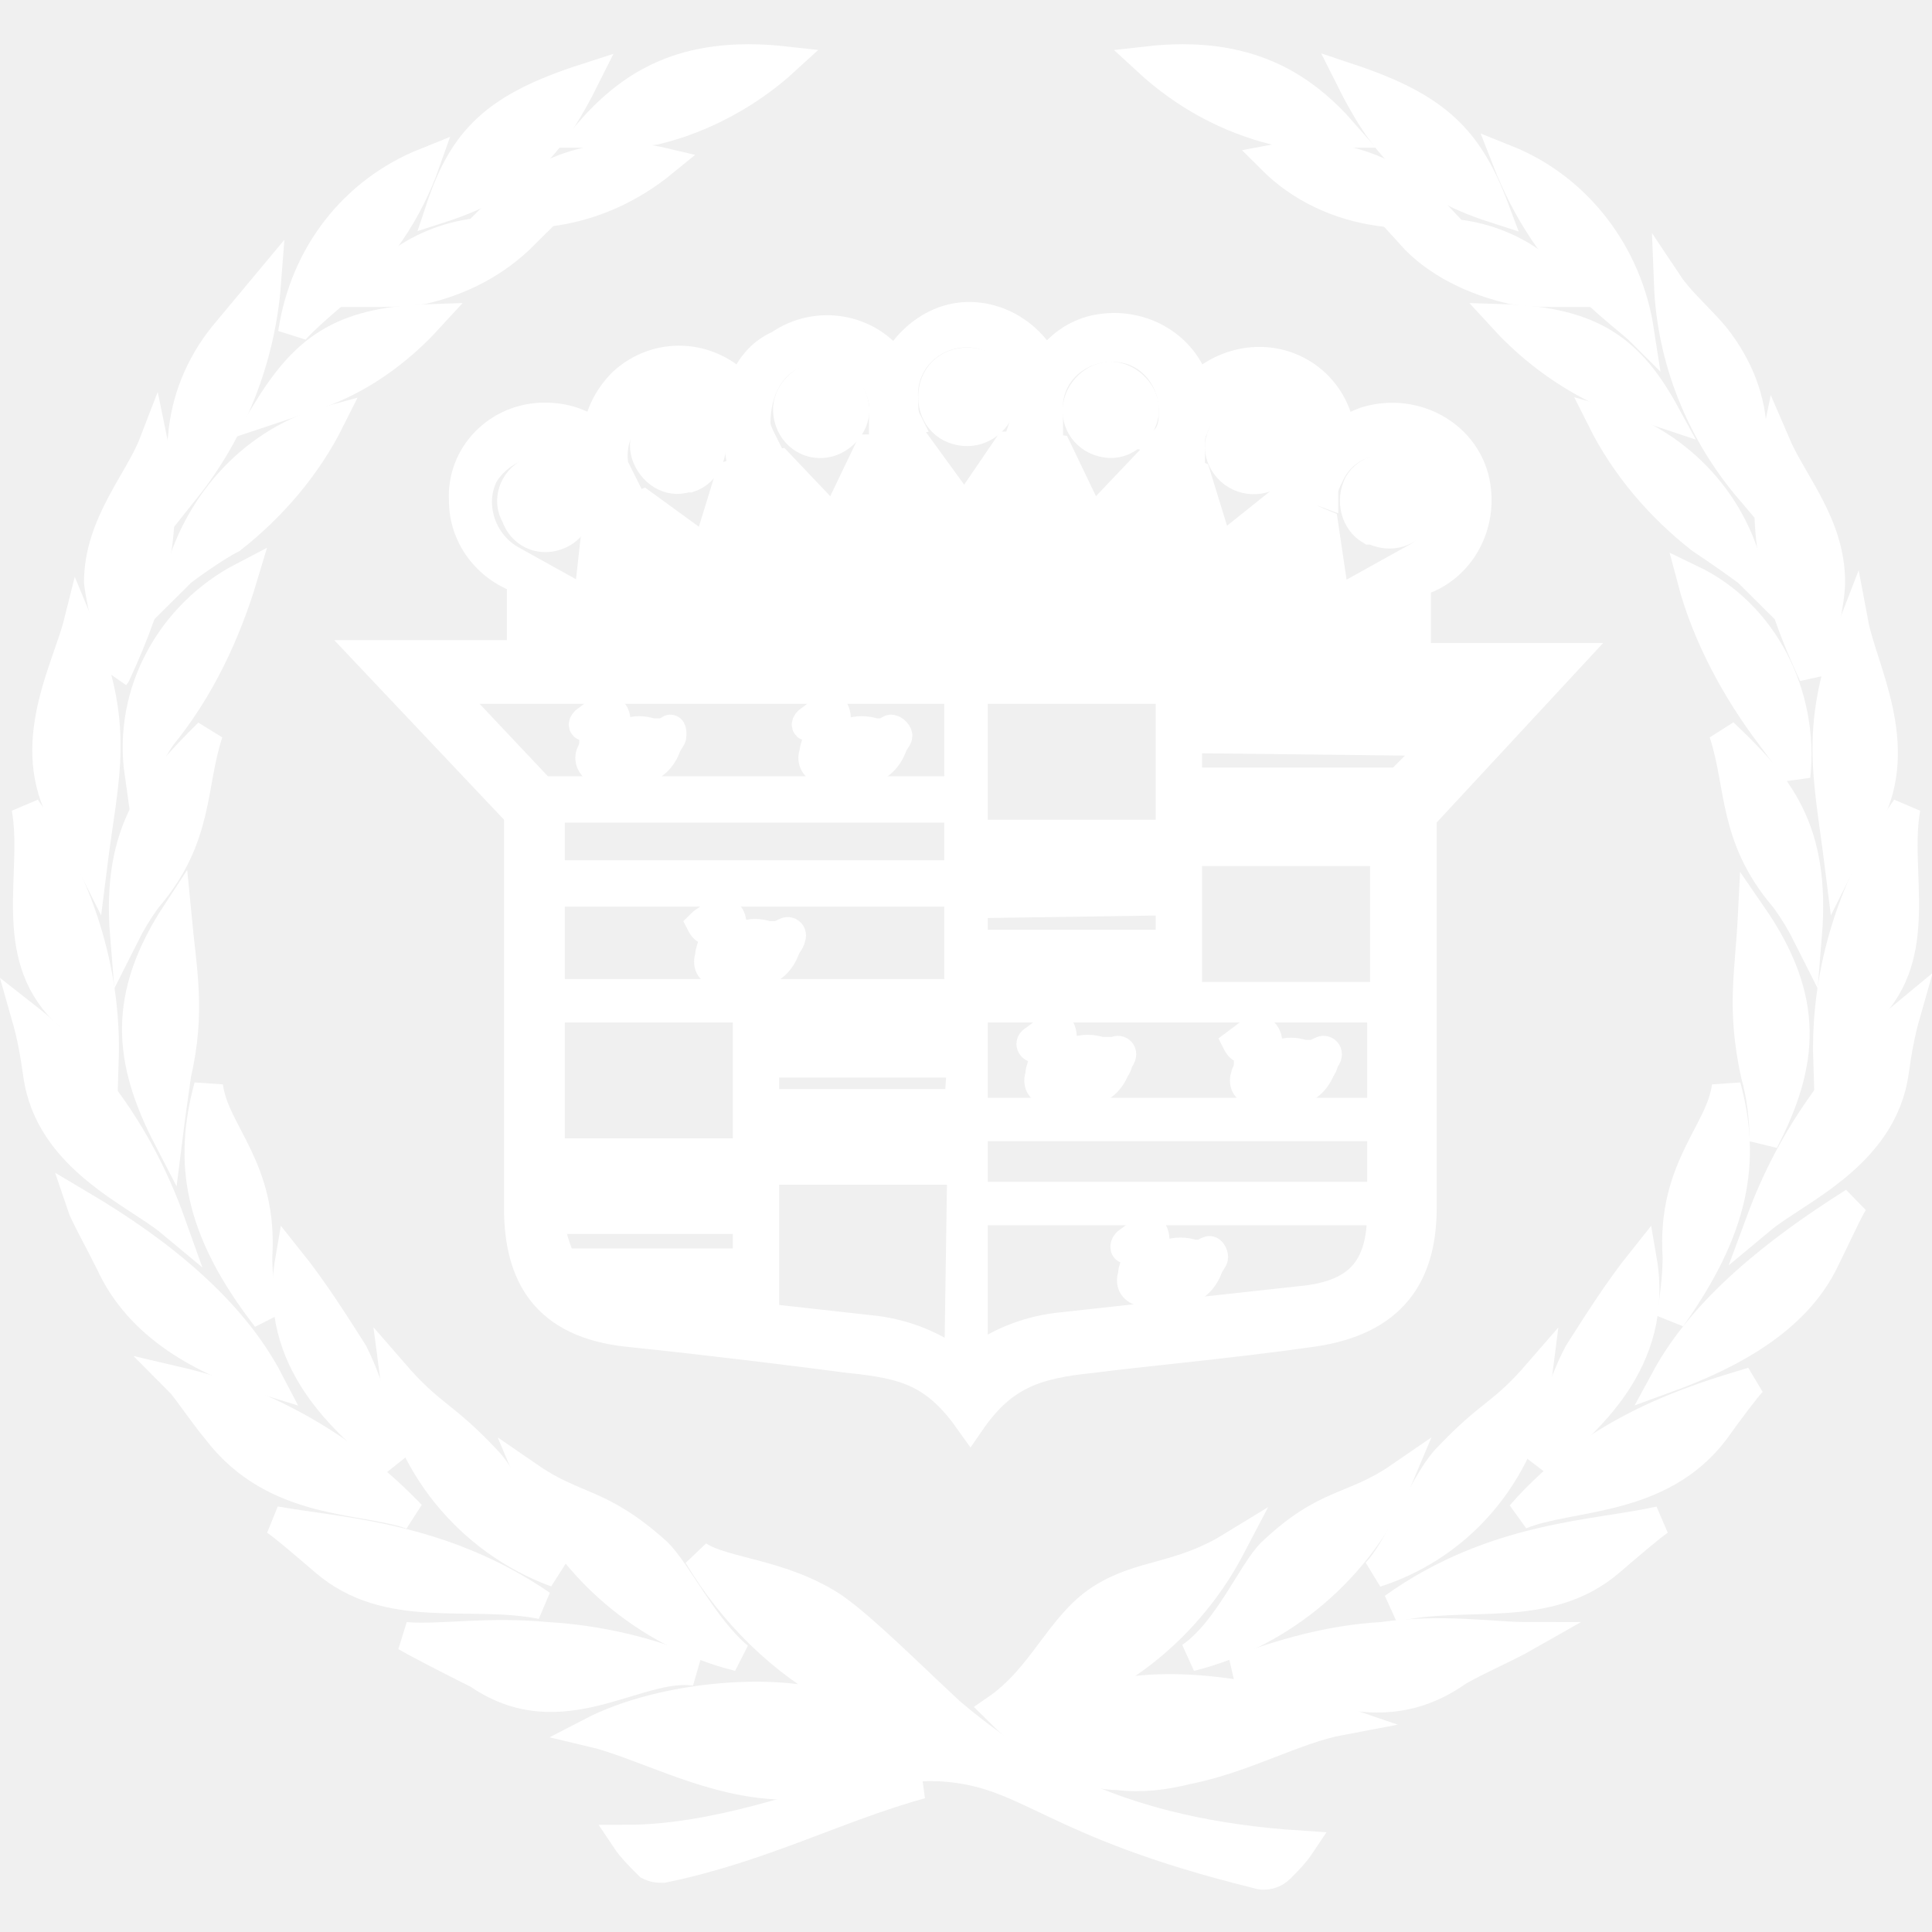
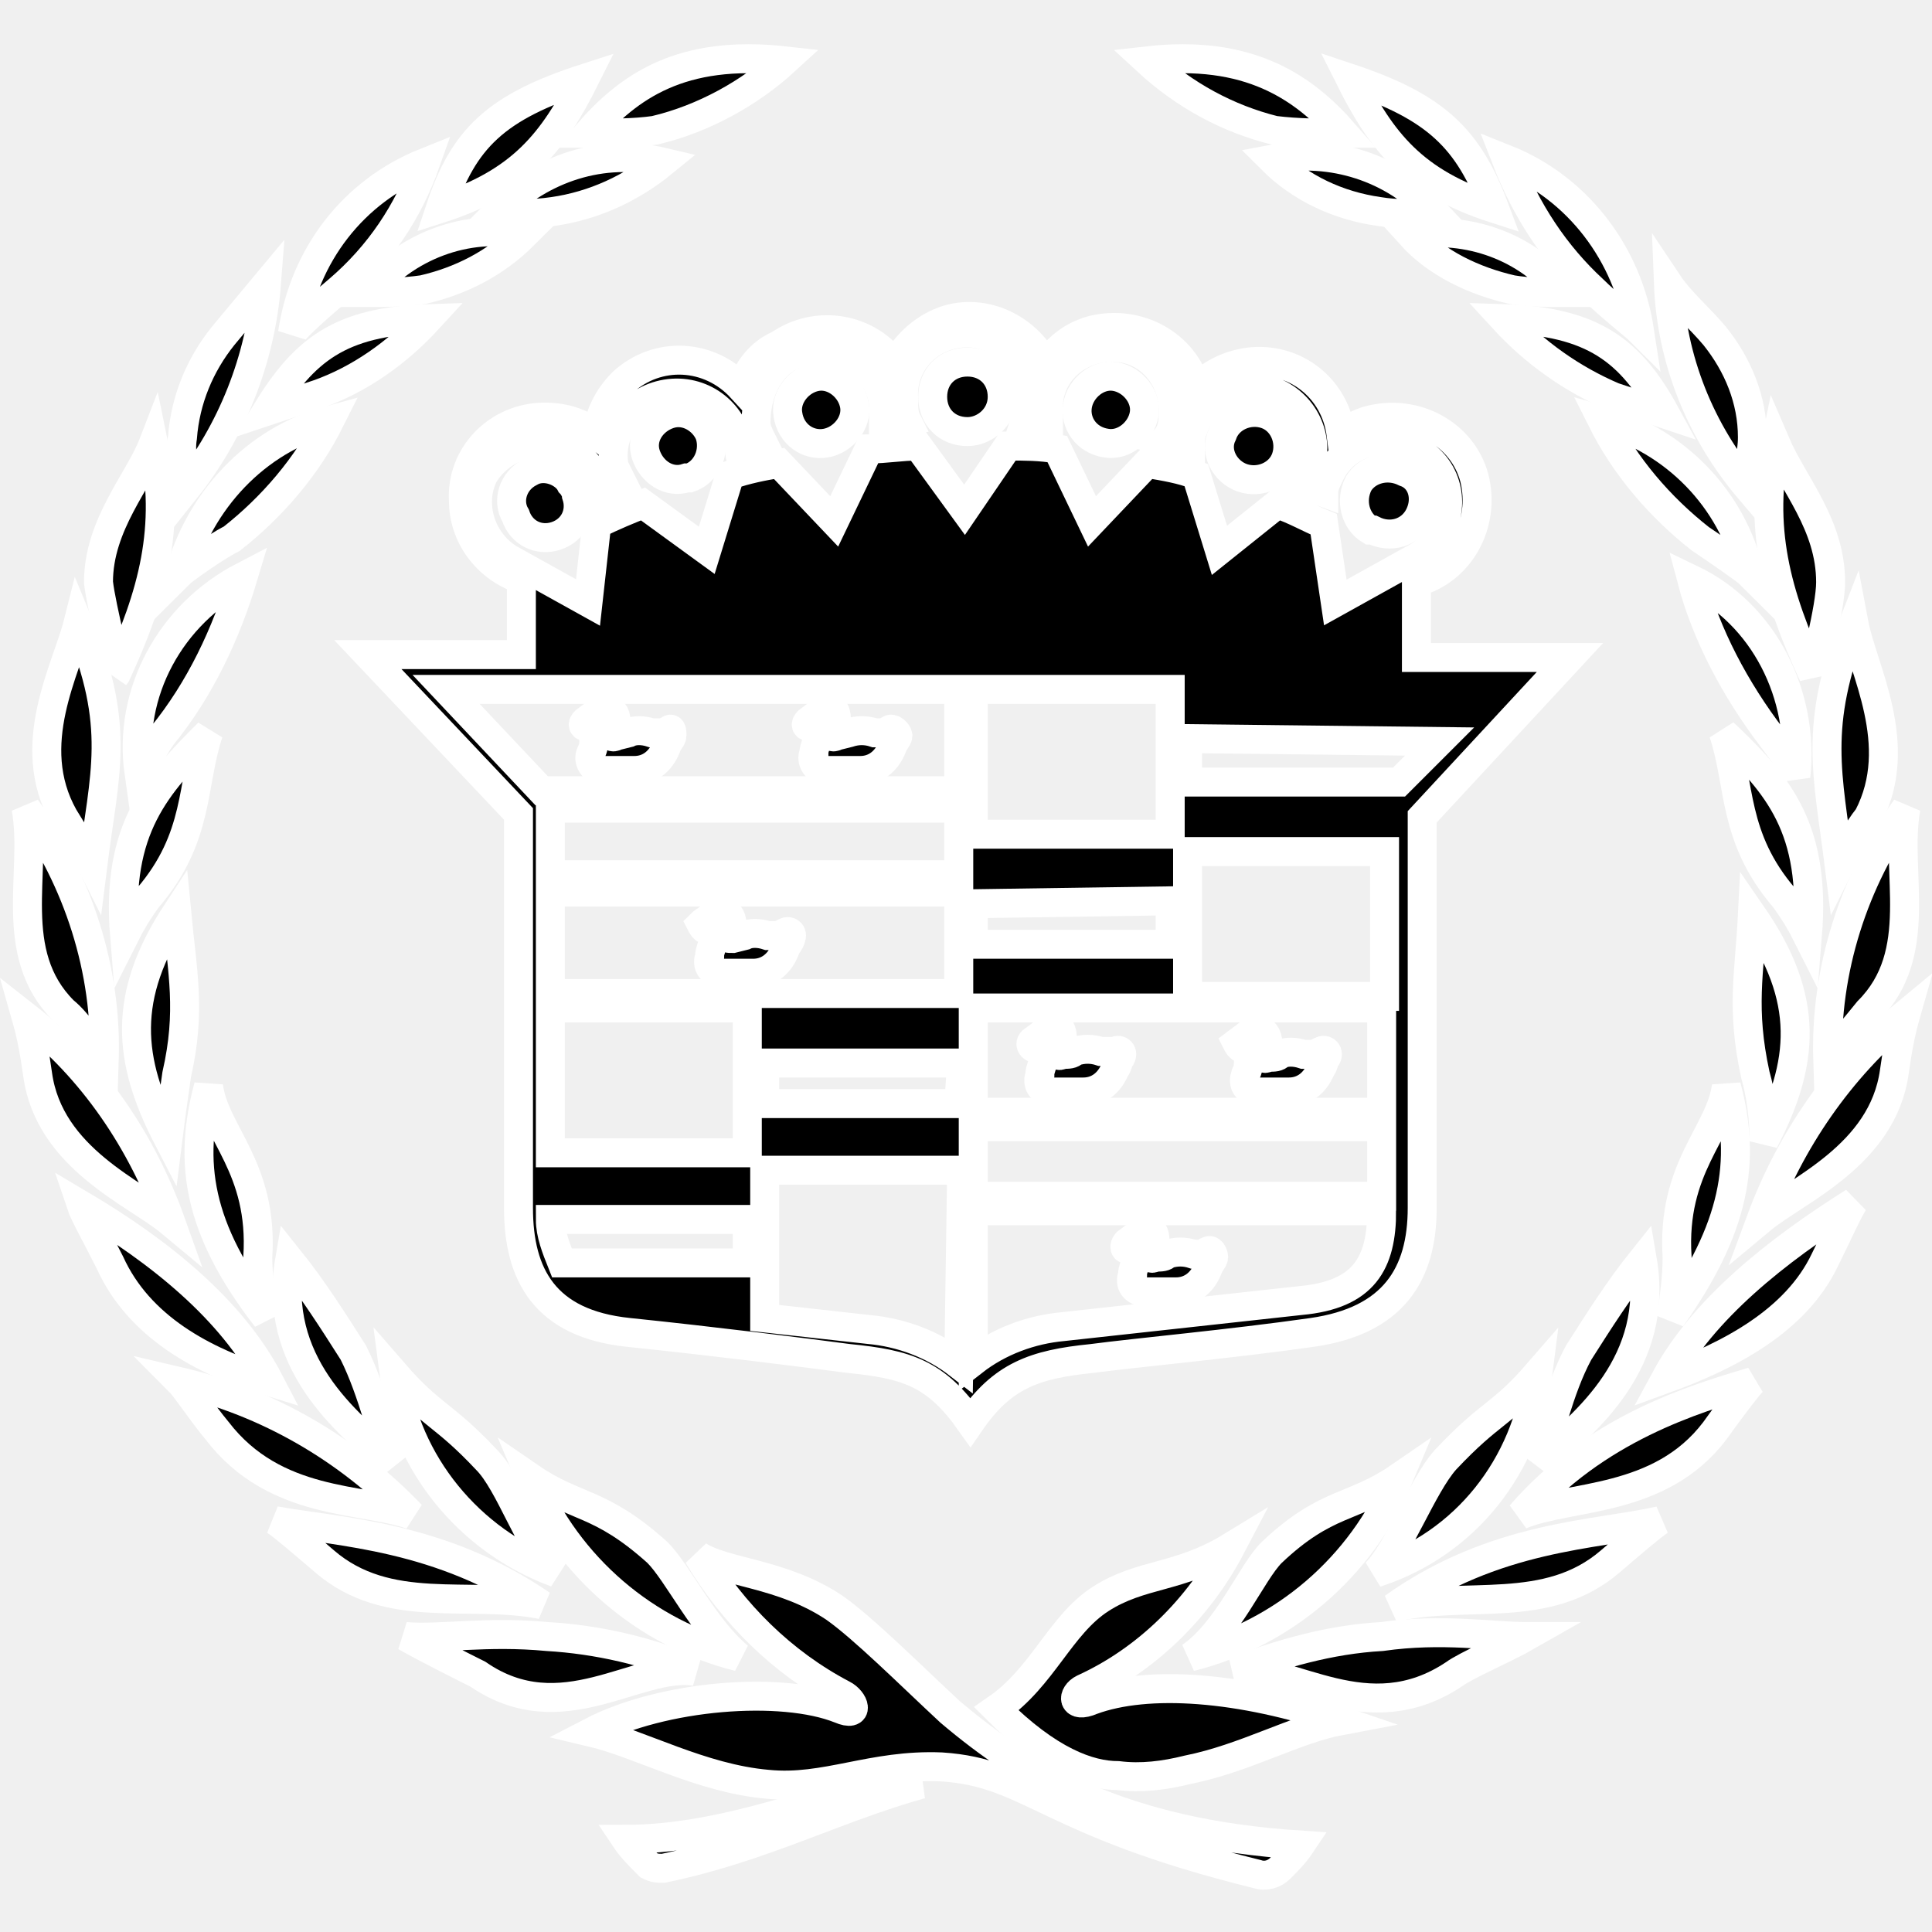
- <svg xmlns="http://www.w3.org/2000/svg" fill="#ffffff" version="1.1" id="Layer_1" viewBox="0 0 66.7 66.7" xml:space="preserve" stroke="#ffffff">
+ <svg xmlns="http://www.w3.org/2000/svg" fill="#000000" version="1.1" id="Layer_1" viewBox="0 0 66.7 66.7" xml:space="preserve" stroke="#ffffff">
  <g id="SVGRepo_bgCarrier" stroke-width="0" />
  <g id="SVGRepo_tracerCarrier" stroke-linecap="round" stroke-linejoin="round" />
  <g id="SVGRepo_iconCarrier">
    <path d="M37.7,58.7C37,59,37,58.5,37.4,58.3c2.2-1,4-2.8,5.1-4.9c-1.8,1.1-3.1,0.9-4.5,1.8S36,57.9,34.4,59c1.8,1.8,3.2,2.3,4.2,2.3 c0.8,0.1,1.6,0,2.4-0.2c2-0.4,3.7-1.4,5.3-1.7C42.8,58.2,39.6,58,37.7,58.7z" />
    <path d="M30,61.7c-2.2,0.6-5.3,1.8-8.4,1.8c0.2,0.3,0.5,0.6,0.8,0.9c0.2,0.1,0.3,0.1,0.5,0.1c3.4-0.7,6-2.1,8.9-2.9 C31.2,61.6,30.5,61.6,30,61.7z" />
    <path d="M47.7,56.5c-1.8,0.1-3.5,0.6-5.1,1.2c2-0.2,4.6,2.1,7.6,0.1c0.4-0.3,1.8-0.9,2.5-1.3C51.5,56.5,49.8,56.2,47.7,56.5z" />
    <path d="M41.1,57.2c3.2-0.8,5.9-3.1,7.2-6.2c-1.6,1.1-2.5,0.8-4.4,2.6C43.2,54.3,42.4,56.3,41.1,57.2z" />
    <path d="M27.1,2.1c-3.6-0.4-5.4,0.9-6.8,2.5c0.8,0,1.6,0,2.3-0.1C24.3,4.1,25.9,3.2,27.1,2.1z" />
    <path d="M19.1,7.3c1.4-0.2,2.7-0.8,3.8-1.7c-2.1-0.5-4.2,0.2-5.7,1.7C17.8,7.4,18.4,7.4,19.1,7.3z" />
    <path d="M11.7,10c1.4-1.2,2.4-2.7,3-4.4c-2.5,1-4.2,3.2-4.6,5.9C10.2,11.3,11.1,10.5,11.7,10z" />
    <path d="M12.7,10.1c0.6,0,1.2,0,1.9-0.1c1.3-0.3,2.5-0.9,3.5-1.9C16.1,7.7,14,8.5,12.7,10.1z" />
    <path d="M14.8,11c-3.1,0.1-4.3,1.1-5.6,3.2c0.6-0.2,1.2-0.4,1.8-0.6C12.4,13.1,13.7,12.2,14.8,11z" />
    <path d="M20.2,2.7c-3.1,1-4.2,2.1-5,4.5C18,6.3,19.1,4.9,20.2,2.7z" />
    <path d="M8.4,19.9c-2.5,1.3-4,4-3.6,6.8c0.3-0.4,0.5-0.9,0.8-1.3C6.9,23.8,7.8,21.9,8.4,19.9z" />
    <path d="M0.9,35.1c0.2,0.7,0.3,1.3,0.4,2c0.4,2.9,3.4,4.1,4.6,5.1C4.9,39.4,3.2,36.9,0.9,35.1z" />
    <path d="M13.6,50.5c-0.4-0.8-0.7-2.4-1.4-3.8c-0.7-1.1-1.4-2.2-2.2-3.2C9.4,47,11.9,49.1,13.6,50.5z" />
    <path d="M19.2,54.3c-0.9-0.9-1.6-3.1-2.4-3.9c-1.5-1.6-1.9-1.5-3.2-3C14,50.5,16.2,53.2,19.2,54.3z" />
    <path d="M2.8,41.6c0.1,0.3,0.6,1.2,1,2c1,2.2,3.2,3.4,5.5,4.1C8,45.2,5.5,43.2,2.8,41.6z" />
    <path d="M9.5,52.5c0.3,0.2,1,0.8,1.7,1.4c2.2,1.9,5,1,7.5,1.5C15.2,53,11.7,52.9,9.5,52.5z" />
    <path d="M6.2,47.7c0.2,0.2,0.8,1.1,1.3,1.7c2,2.6,5,2.3,6.7,2.9C12,50,9.2,48.4,6.2,47.7z" />
    <path d="M8.9,43.4c0.2-3.1-1.5-4.3-1.7-5.9c-0.7,2.6-0.4,4.9,2,8C9,44.8,8.9,44.1,8.9,43.4z" />
    <path d="M5.8,39.3c0.1-0.8,0.2-1.5,0.3-2.2c0.5-2.2,0.2-3.5,0-5.6C4.2,34.4,4.4,36.6,5.8,39.3z" />
    <path d="M2.2,34.9c0.5,0.4,1,1.2,1.4,1.7c0.1-3.1-0.9-6.2-2.7-8.7C1.3,30.1,0.2,32.9,2.2,34.9z" />
    <path d="M4.3,32.3c0.2-0.4,0.5-0.9,0.8-1.3c1.8-2.1,1.5-3.9,2.1-5.7C5.4,27.1,4,28.6,4.3,32.3z" />
    <path d="M4,23.3c1.3-2.8,1.9-5.1,1.3-8c-0.5,1.3-1.9,2.8-1.9,4.8C3.5,21,4.1,23.2,4,23.3z" />
    <path d="M3.2,29.9c0.4-3.2,1-4.8-0.5-8.4c-0.4,1.6-1.9,4.2-0.5,6.7C2.5,28.7,2.9,29.3,3.2,29.9z" />
    <path d="M11.4,14.5c-2.6,0.7-4.5,2.8-5.2,5.3c0.1-0.1,1.2-0.9,1.8-1.2C9.4,17.5,10.6,16.1,11.4,14.5z" />
    <path d="M6.4,16.9c1.6-2,2.6-4.5,2.8-7.1c-0.5,0.6-1,1.2-1.5,1.8c-0.8,1-1.3,2.2-1.4,3.5C6.2,15.7,6.4,16.2,6.4,16.9z" />
    <path d="M46.4,4.6C45,3,43.1,1.7,39.6,2.1c1.3,1.2,2.8,2,4.4,2.4C44.8,4.6,45.6,4.6,46.4,4.6z" />
    <path d="M43.9,5.5c1,1,2.3,1.6,3.7,1.8c0.6,0.1,1.3,0.1,1.9,0C48.1,5.8,46,5.1,43.9,5.5z" />
    <path d="M55,10c0.5,0.5,1.5,1.3,1.6,1.4c-0.4-2.6-2.1-4.9-4.6-5.9C52.7,7.3,53.7,8.8,55,10z" />
    <path d="M54,10.1c-1.3-1.6-3.3-2.3-5.3-2c0.9,1,2.2,1.6,3.5,1.9C52.8,10.1,53.4,10.1,54,10.1z" />
    <path d="M51.9,11c1.1,1.2,2.4,2.1,3.8,2.7c0.6,0.2,1.2,0.4,1.8,0.6C56.3,12.1,55,11.1,51.9,11z" />
    <path d="M51.6,7.2c-0.9-2.4-2-3.5-5-4.5C47.7,4.9,48.8,6.3,51.6,7.2z" />
    <path d="M61.2,25.5c0.3,0.4,0.6,0.8,0.8,1.3c0.3-2.8-1.1-5.6-3.6-6.8C58.9,21.9,59.9,23.8,61.2,25.5z" />
    <path d="M60.8,42.1c1.2-1,4.2-2.2,4.6-5.1c0.1-0.7,0.2-1.3,0.4-2C63.5,36.9,61.8,39.4,60.8,42.1z" />
    <path d="M56.7,43.5c-0.8,1-1.5,2.1-2.2,3.2c-0.7,1.3-1,2.9-1.4,3.8C54.8,49.1,57.3,47,56.7,43.5z" />
    <path d="M53.1,47.4c-1.3,1.5-1.6,1.3-3.2,3c-0.8,0.9-1.6,3.1-2.4,3.9C50.6,53.3,52.7,50.6,53.1,47.4z" />
    <path d="M57.5,47.6c2.2-0.8,4.5-2,5.5-4.1c0.4-0.8,0.8-1.7,1-2C61.3,43.2,58.8,45.2,57.5,47.6z" />
    <path d="M55.6,53.9c0.7-0.6,1.4-1.2,1.7-1.4c-2.2,0.5-5.7,0.5-9.2,3C50.6,54.9,53.4,55.8,55.6,53.9z" />
    <path d="M52.5,52.3c1.7-0.7,4.8-0.4,6.7-2.9c0.5-0.7,1.1-1.5,1.3-1.7C58.5,48.3,55.1,49.3,52.5,52.3z" />
    <path d="M59.6,37.5c-0.2,1.6-1.9,2.8-1.7,5.9c0,0.7-0.1,1.4-0.2,2.1C59.9,42.4,60.3,40.1,59.6,37.5z" />
    <path d="M60.6,37.1c0.2,0.7,0.3,1.5,0.3,2.3c1.4-2.7,1.6-4.9-0.4-7.8C60.4,33.6,60.1,34.8,60.6,37.1z" />
    <path d="M63.1,36.6c0.4-0.5,1-1.2,1.4-1.7c2-2,0.9-4.8,1.3-7C64,30.4,63,33.5,63.1,36.6z" />
    <path d="M59.5,25.3c0.6,1.8,0.3,3.6,2.1,5.7c0.3,0.4,0.6,0.9,0.8,1.3C62.7,28.6,61.4,27.1,59.5,25.3z" />
    <path d="M63.2,20.1c0-2-1.3-3.4-1.9-4.8c-0.6,2.9,0,5.2,1.3,8C62.6,23.2,63.2,21,63.2,20.1z" />
    <path d="M63.5,29.9c0.3-0.6,0.6-1.2,1-1.7c1.3-2.5-0.2-5.1-0.5-6.7C62.6,25.1,63.1,26.7,63.5,29.9z" />
    <path d="M58.7,18.6c0.6,0.4,1.6,1.1,1.7,1.2c-0.6-2.6-2.6-4.6-5.1-5.3C56.1,16.1,57.3,17.5,58.7,18.6z" />
    <path d="M60.5,15.1c0-1.3-0.5-2.5-1.3-3.5c-0.5-0.6-1.2-1.2-1.6-1.8c0.1,2.6,1.1,5.1,2.8,7.1C60.3,16.2,60.5,15.7,60.5,15.1z" />
    <path d="M28.8,55.5c-1.8-1.2-3.8-1.2-4.7-1.8c1.2,2,2.9,3.7,5,4.8c0.4,0.2,0.6,0.8-0.1,0.5c-2-0.8-6.1-0.5-8.6,0.8 c1.7,0.4,3.8,1.6,6.1,1.8c2,0.2,3.6-0.7,6-0.6c3.1,0.2,3.6,1.9,10.9,3.7c0.3,0.1,0.6,0,0.8-0.2c0.2-0.2,0.5-0.5,0.7-0.8 c-6.2-0.4-9.5-2.4-12.1-4.6C31.4,57.8,29.8,56.2,28.8,55.5z" />
    <path d="M24,57.7c-1.6-0.7-3.4-1.1-5.1-1.2c-2.1-0.2-3.7,0.1-4.9,0c0.7,0.4,2.1,1.1,2.5,1.3C19.4,59.8,22,57.4,24,57.7z" />
    <path d="M25.5,57.2c-1.2-1-2.1-2.9-2.8-3.6c-2-1.8-2.8-1.5-4.4-2.6C19.6,54.1,22.3,56.4,25.5,57.2z" />
    <path d="M23.1,25.2l-0.2,0.1c-0.1,0-0.2,0-0.4,0c-0.3-0.1-0.6-0.1-0.8,0l-0.4,0.1c-0.2,0.1-0.2,0-0.2-0.1c0-0.1,0-0.1,0.1-0.2 c0.1-0.2,0.1-0.4-0.1-0.6c-0.2-0.1-0.4,0-0.5,0.1l-0.4,0.3c-0.1,0.1-0.1,0.2,0.1,0.2s0.2,0.2,0.2,0.4c0,0.2,0,0.3-0.1,0.5 c-0.1,0.2,0,0.5,0.3,0.6c0,0,0.1,0,0.1,0c0.4,0,0.8,0,1.1,0c0.5,0,0.9-0.3,1.1-0.8c0-0.1,0.2-0.3,0.2-0.4S23.2,25.1,23.1,25.2z" />
    <path d="M30.7,25.2l-0.2,0.1c-0.1,0-0.2,0-0.3,0c-0.3-0.1-0.6-0.1-0.9,0l-0.4,0.1c-0.2,0.1-0.2,0-0.2-0.1l0.1-0.2 c0.1-0.2,0.1-0.4,0-0.6c-0.2-0.1-0.4,0-0.5,0.1l-0.4,0.3c-0.1,0.1-0.1,0.2,0.1,0.2s0.2,0.2,0.2,0.4c0,0.2-0.1,0.3-0.1,0.5 c-0.1,0.2,0,0.5,0.3,0.6c0.1,0,0.1,0,0.2,0c0.4,0,0.8,0,1.1,0c0.5,0,0.9-0.3,1.1-0.8c0-0.1,0.2-0.3,0.2-0.4S30.8,25.1,30.7,25.2z" />
    <path d="M33.4,14.9c0.6,0,1.2-0.5,1.2-1.2s-0.5-1.2-1.2-1.2s-1.2,0.5-1.2,1.2l0,0C32.2,14.4,32.7,14.9,33.4,14.9 C33.4,14.9,33.4,14.9,33.4,14.9z" />
    <path d="M28.5,15.3c0.6-0.1,1.1-0.7,1-1.3c-0.1-0.6-0.7-1.1-1.3-1c-0.6,0.1-1.1,0.7-1,1.3C27.3,15,27.9,15.4,28.5,15.3 C28.5,15.3,28.5,15.3,28.5,15.3z" />
    <path d="M23.1,14.3c-0.6,0.2-1,0.8-0.8,1.4c0.2,0.6,0.8,1,1.4,0.8c0,0,0.1,0,0.1,0c0.6-0.2,0.9-0.9,0.7-1.5 C24.3,14.5,23.7,14.1,23.1,14.3z" />
    <path d="M18.3,16.3c-0.6,0.3-0.8,1-0.5,1.5c0,0,0,0,0,0c0.2,0.6,0.8,0.9,1.4,0.7c0.6-0.2,0.9-0.8,0.7-1.4c0-0.1-0.1-0.3-0.2-0.4 C19.5,16.3,18.8,16,18.3,16.3z" />
    <path d="M38.2,15.3c0.6,0.1,1.2-0.4,1.3-1c0.1-0.6-0.4-1.2-1-1.3c-0.6-0.1-1.2,0.4-1.3,1C37.1,14.6,37.5,15.2,38.2,15.3 C38.2,15.3,38.2,15.3,38.2,15.3z" />
    <path d="M42.9,16.5c0.6,0.2,1.3-0.1,1.5-0.7c0.2-0.6-0.1-1.3-0.7-1.5c-0.6-0.2-1.3,0.1-1.5,0.7C41.9,15.6,42.3,16.3,42.9,16.5 C42.9,16.5,42.9,16.5,42.9,16.5z" />
    <path d="M47.4,18.3c0.6,0.3,1.3,0.1,1.6-0.5c0.3-0.6,0.1-1.3-0.5-1.5c0,0,0,0,0,0c-0.6-0.3-1.3-0.1-1.6,0.4 c-0.3,0.6-0.1,1.3,0.4,1.6C47.3,18.3,47.3,18.3,47.4,18.3z" />
    <path d="M35.8,36.2c0.2,0,0.2,0.2,0.2,0.4c0,0.2-0.1,0.3-0.1,0.5c-0.1,0.3,0,0.5,0.3,0.6c0,0,0.1,0,0.1,0c0.4,0,0.8,0,1.1,0 c0.5,0,0.9-0.3,1.1-0.8c0.1-0.1,0.1-0.3,0.2-0.4c0.1-0.2-0.1-0.3-0.2-0.2c-0.1,0-0.2,0-0.2,0c-0.1,0-0.2,0-0.3,0 c-0.3-0.1-0.6-0.1-0.9,0c-0.1,0.1-0.2,0.1-0.4,0.1c-0.2,0.1-0.2,0-0.2-0.1l0.1-0.2c0.1-0.2,0.1-0.4,0-0.6c-0.2-0.1-0.4,0-0.5,0.1 l-0.4,0.3C35.5,36,35.6,36.2,35.8,36.2z" />
    <path d="M42.9,36.2c0.2,0,0.2,0.2,0.2,0.4c0,0.2,0,0.3-0.1,0.5c-0.1,0.3,0,0.5,0.3,0.6c0,0,0.1,0,0.1,0c0.4,0,0.8,0,1.1,0 c0.5,0,0.9-0.3,1.1-0.8c0.1-0.1,0.1-0.3,0.2-0.4c0.1-0.2-0.1-0.3-0.2-0.2c-0.1,0-0.1,0.1-0.2,0.1c-0.1,0-0.2,0-0.4,0 c-0.3-0.1-0.6-0.1-0.8,0c-0.1,0.1-0.2,0.1-0.4,0.1c-0.2,0.1-0.2,0-0.2-0.1c0-0.1,0-0.1,0.1-0.2c0.1-0.2,0.1-0.4-0.1-0.6 c-0.2-0.1-0.4,0-0.5,0.1l-0.4,0.3C42.7,36,42.8,36.2,42.9,36.2z" />
    <path d="M24.4,32.1c0.2,0,0.2,0.2,0.2,0.4c0,0.2-0.1,0.3-0.1,0.5c-0.1,0.3,0,0.5,0.3,0.6c0,0,0.1,0,0.1,0c0.4,0,0.8,0,1.1,0 c0.5,0,0.9-0.3,1.1-0.8c0-0.1,0.2-0.3,0.2-0.4c0.1-0.2-0.1-0.3-0.2-0.2c-0.1,0-0.1,0.1-0.2,0.1c-0.1,0-0.2,0-0.4,0 c-0.3-0.1-0.6-0.1-0.8,0l-0.4,0.1c-0.2,0-0.2,0-0.2-0.1c0-0.1,0-0.1,0.1-0.2c0.1-0.2,0.1-0.4-0.1-0.6c-0.2-0.1-0.4,0-0.5,0.1 c-0.1,0.1-0.3,0.2-0.4,0.3C24.2,31.9,24.3,32.1,24.4,32.1z" />
    <path d="M39,43.1c0.2,0,0.2,0.2,0.2,0.4c0,0.2-0.1,0.3-0.1,0.5c-0.1,0.3,0,0.5,0.3,0.6c0,0,0.1,0,0.1,0c0.4,0,0.8,0,1.1,0 c0.5,0,0.9-0.3,1.1-0.8c0-0.1,0.2-0.3,0.2-0.4s-0.1-0.3-0.2-0.2c-0.1,0-0.1,0.1-0.2,0.1c-0.1,0-0.2,0-0.3,0c-0.3-0.1-0.6-0.1-0.9,0 c-0.1,0.1-0.2,0.1-0.4,0.1c-0.2,0.1-0.2,0-0.2-0.1l0.1-0.2c0.1-0.2,0.1-0.4,0-0.6c-0.2-0.1-0.4,0-0.5,0.1l-0.4,0.3 C38.8,43,38.8,43.2,39,43.1z" />
    <path d="M25.6,13.4c-1.1-1.2-2.9-1.3-4.1-0.2c-0.5,0.5-0.8,1.1-0.9,1.8c-0.5-0.4-1.1-0.6-1.8-0.6c-1.6,0-2.9,1.3-2.8,2.9 c0,1.2,0.8,2.3,2,2.7v2.6h-5.3l5.2,5.5v13.6c0,2.3,0.9,4,3.8,4.3s6.1,0.7,7.6,0.9c2,0.2,3,0.5,4.2,2.2c1.1-1.6,2.2-2,4.2-2.2 c1.5-0.2,4.8-0.5,7.6-0.9s3.8-2,3.8-4.3V28.2l5.1-5.5h-5.3v-2.6c1.5-0.4,2.4-2,2-3.6c-0.4-1.5-2-2.4-3.6-2c-0.4,0.1-0.7,0.3-1,0.5 c-0.2-1.6-1.6-2.7-3.2-2.5c-0.7,0.1-1.3,0.4-1.8,0.9c-0.4-1.5-2-2.4-3.6-2c-0.7,0.2-1.2,0.6-1.6,1.2c-0.7-1.4-2.4-2.1-3.8-1.4 c-0.6,0.3-1.1,0.8-1.4,1.4c-0.9-1.3-2.7-1.6-4-0.7C26.2,12.2,25.8,12.8,25.6,13.4z M18.7,27.3l-3.3-3.5h17.7v3.5H18.7z M25.8,43.6 h-6.4c-0.2-0.5-0.4-1-0.4-1.5h6.8L25.8,43.6L25.8,43.6z M25.8,39.8H19v-5h6.8L25.8,39.8L25.8,39.8z M33.1,47.1 c-0.9-0.7-2-1.1-3.1-1.2l-3.6-0.4v-5.1h6.8L33.1,47.1L33.1,47.1z M33.1,38.1h-6.7v-1.4h6.8L33.1,38.1L33.1,38.1z M33.1,34.3H19v-3.5 h14.1L33.1,34.3L33.1,34.3z M33.1,30.2H19v-2.3h14.1L33.1,30.2L33.1,30.2z M33.6,23.8h6.8v5h-6.8C33.6,28.8,33.6,23.8,33.6,23.8z M40.4,31.1v1.5h-6.8v-1.4L40.4,31.1L40.4,31.1z M44.9,44.9l-8.2,0.9c-1.1,0.1-2.2,0.5-3.1,1.2v-5.2h14.1 C47.7,43.6,47.1,44.7,44.9,44.9L44.9,44.9z M47.7,41.3H33.6v-2.4h14.1V41.3z M47.7,38.4H33.6v-3.6h14.1V38.4L47.7,38.4z M47.7,34.4 H41v-5h6.8V34.4L47.7,34.4z M49.7,25.6l-1.4,1.4H41v-1.5L49.7,25.6L49.7,25.6z M28,12.1c1.2-0.2,2.3,0.6,2.5,1.8c0,0.2,0,0.4,0,0.7 l0.8-0.1c-0.1-0.2-0.1-0.4-0.1-0.7c-0.1-1.2,0.8-2.2,2-2.3s2.2,0.8,2.3,2c0,0.1,0,0.2,0,0.3c0,0.2,0,0.4-0.1,0.7l0.8,0.1 c0-0.2,0-0.4,0-0.7c0.1-1.2,1.2-2,2.4-1.9s2,1.2,1.9,2.4c0,0.3-0.1,0.6-0.3,0.8l0.9,0.2c0-0.2,0-0.4,0.1-0.6 c0.4-1.1,1.6-1.7,2.7-1.3c1.1,0.4,1.7,1.6,1.3,2.7c-0.1,0.2-0.2,0.4-0.3,0.5l0.8,0.3c0-0.2,0.1-0.4,0.2-0.6c0.5-1.1,1.8-1.5,2.9-0.9 c1.1,0.5,1.5,1.8,0.9,2.9c-0.2,0.4-0.5,0.7-0.9,0.9l-2.7,1.5l-0.4-2.7c-0.5-0.2-1-0.5-1.6-0.7L42.1,19l-0.8-2.6 c-0.5-0.2-1.1-0.3-1.7-0.4l-1.9,2l-1.2-2.5c-0.6-0.1-1.1-0.1-1.7-0.1l-1.5,2.2l-1.6-2.2c-0.6,0-1.1,0.1-1.7,0.1l-1.2,2.5l-1.9-2 c-0.6,0.1-1.1,0.2-1.7,0.4l-0.8,2.6l-2.2-1.6c-0.5,0.2-1,0.4-1.6,0.7l-0.3,2.7l-2.7-1.5c-1-0.6-1.4-1.9-0.9-2.9 c0.6-1,1.9-1.4,2.9-0.9c0.4,0.2,0.7,0.5,0.9,0.9c0.1,0.2,0.2,0.4,0.2,0.6l0.8-0.3c-0.1-0.2-0.2-0.4-0.3-0.6 c-0.2-1.2,0.6-2.3,1.8-2.5s2.3,0.6,2.5,1.8l0.8-0.2c-0.1-0.2-0.2-0.4-0.2-0.6C26.1,13.3,26.8,12.2,28,12.1z" />
  </g>
</svg>
